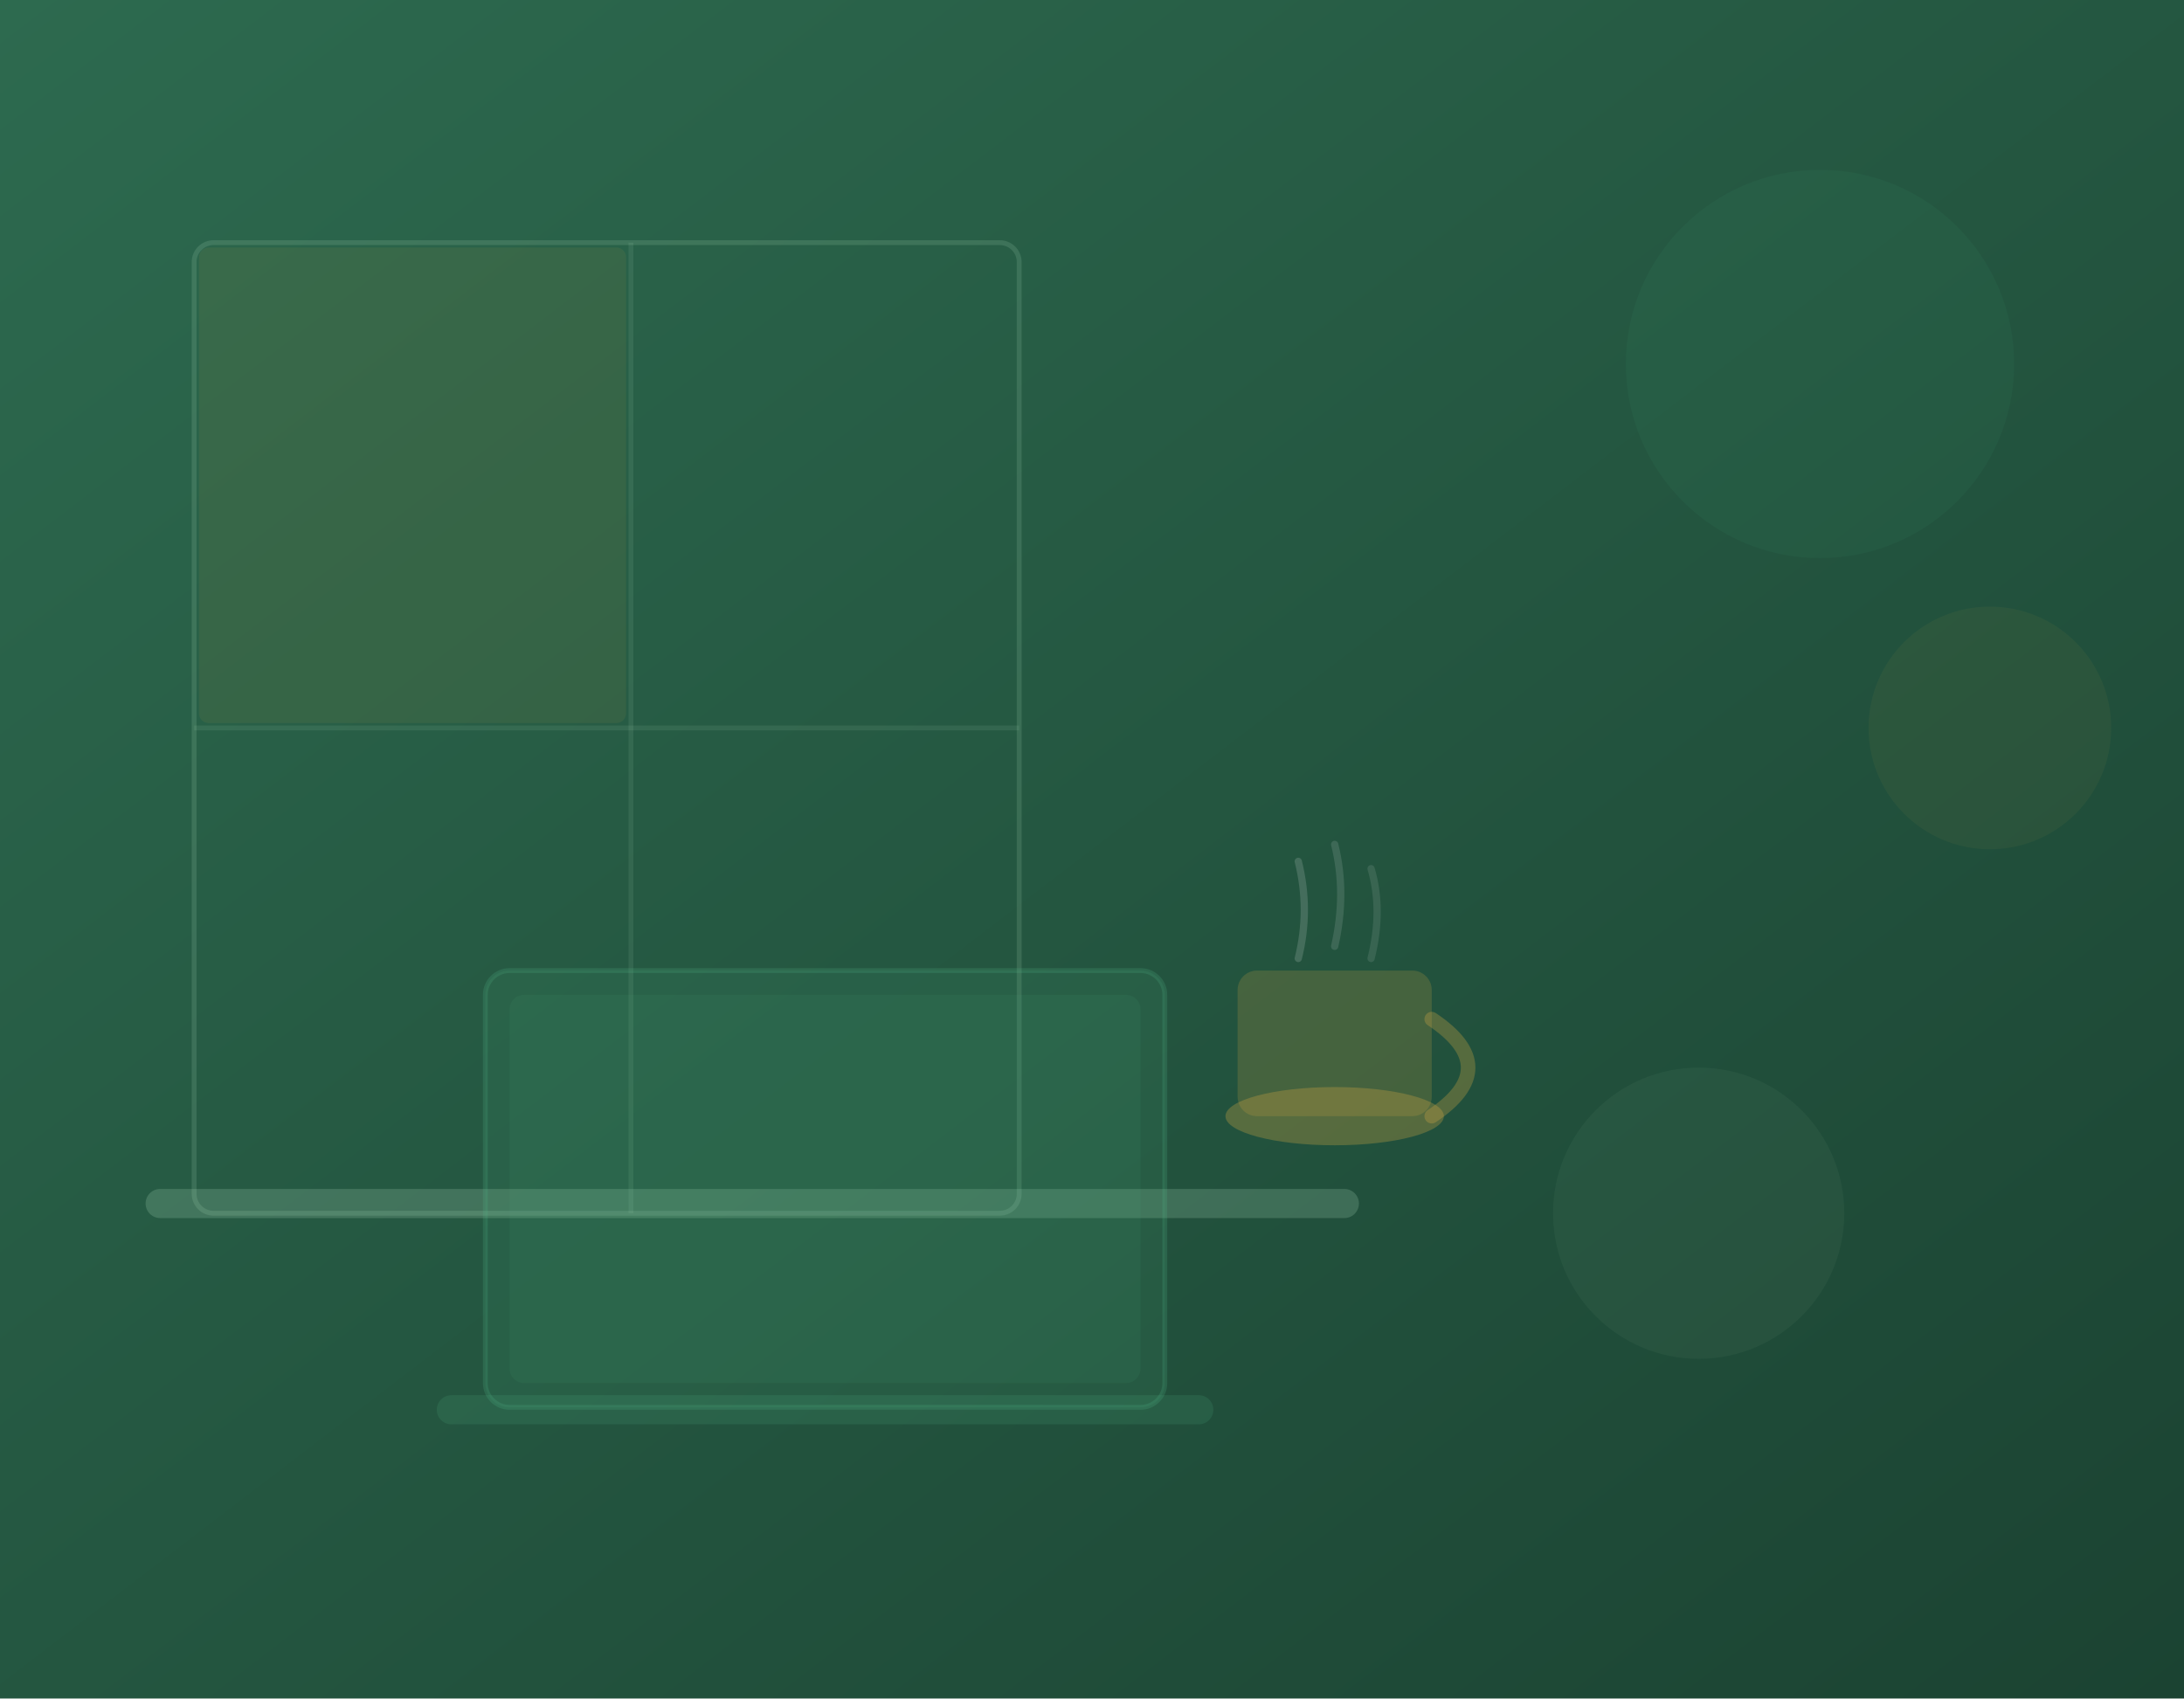
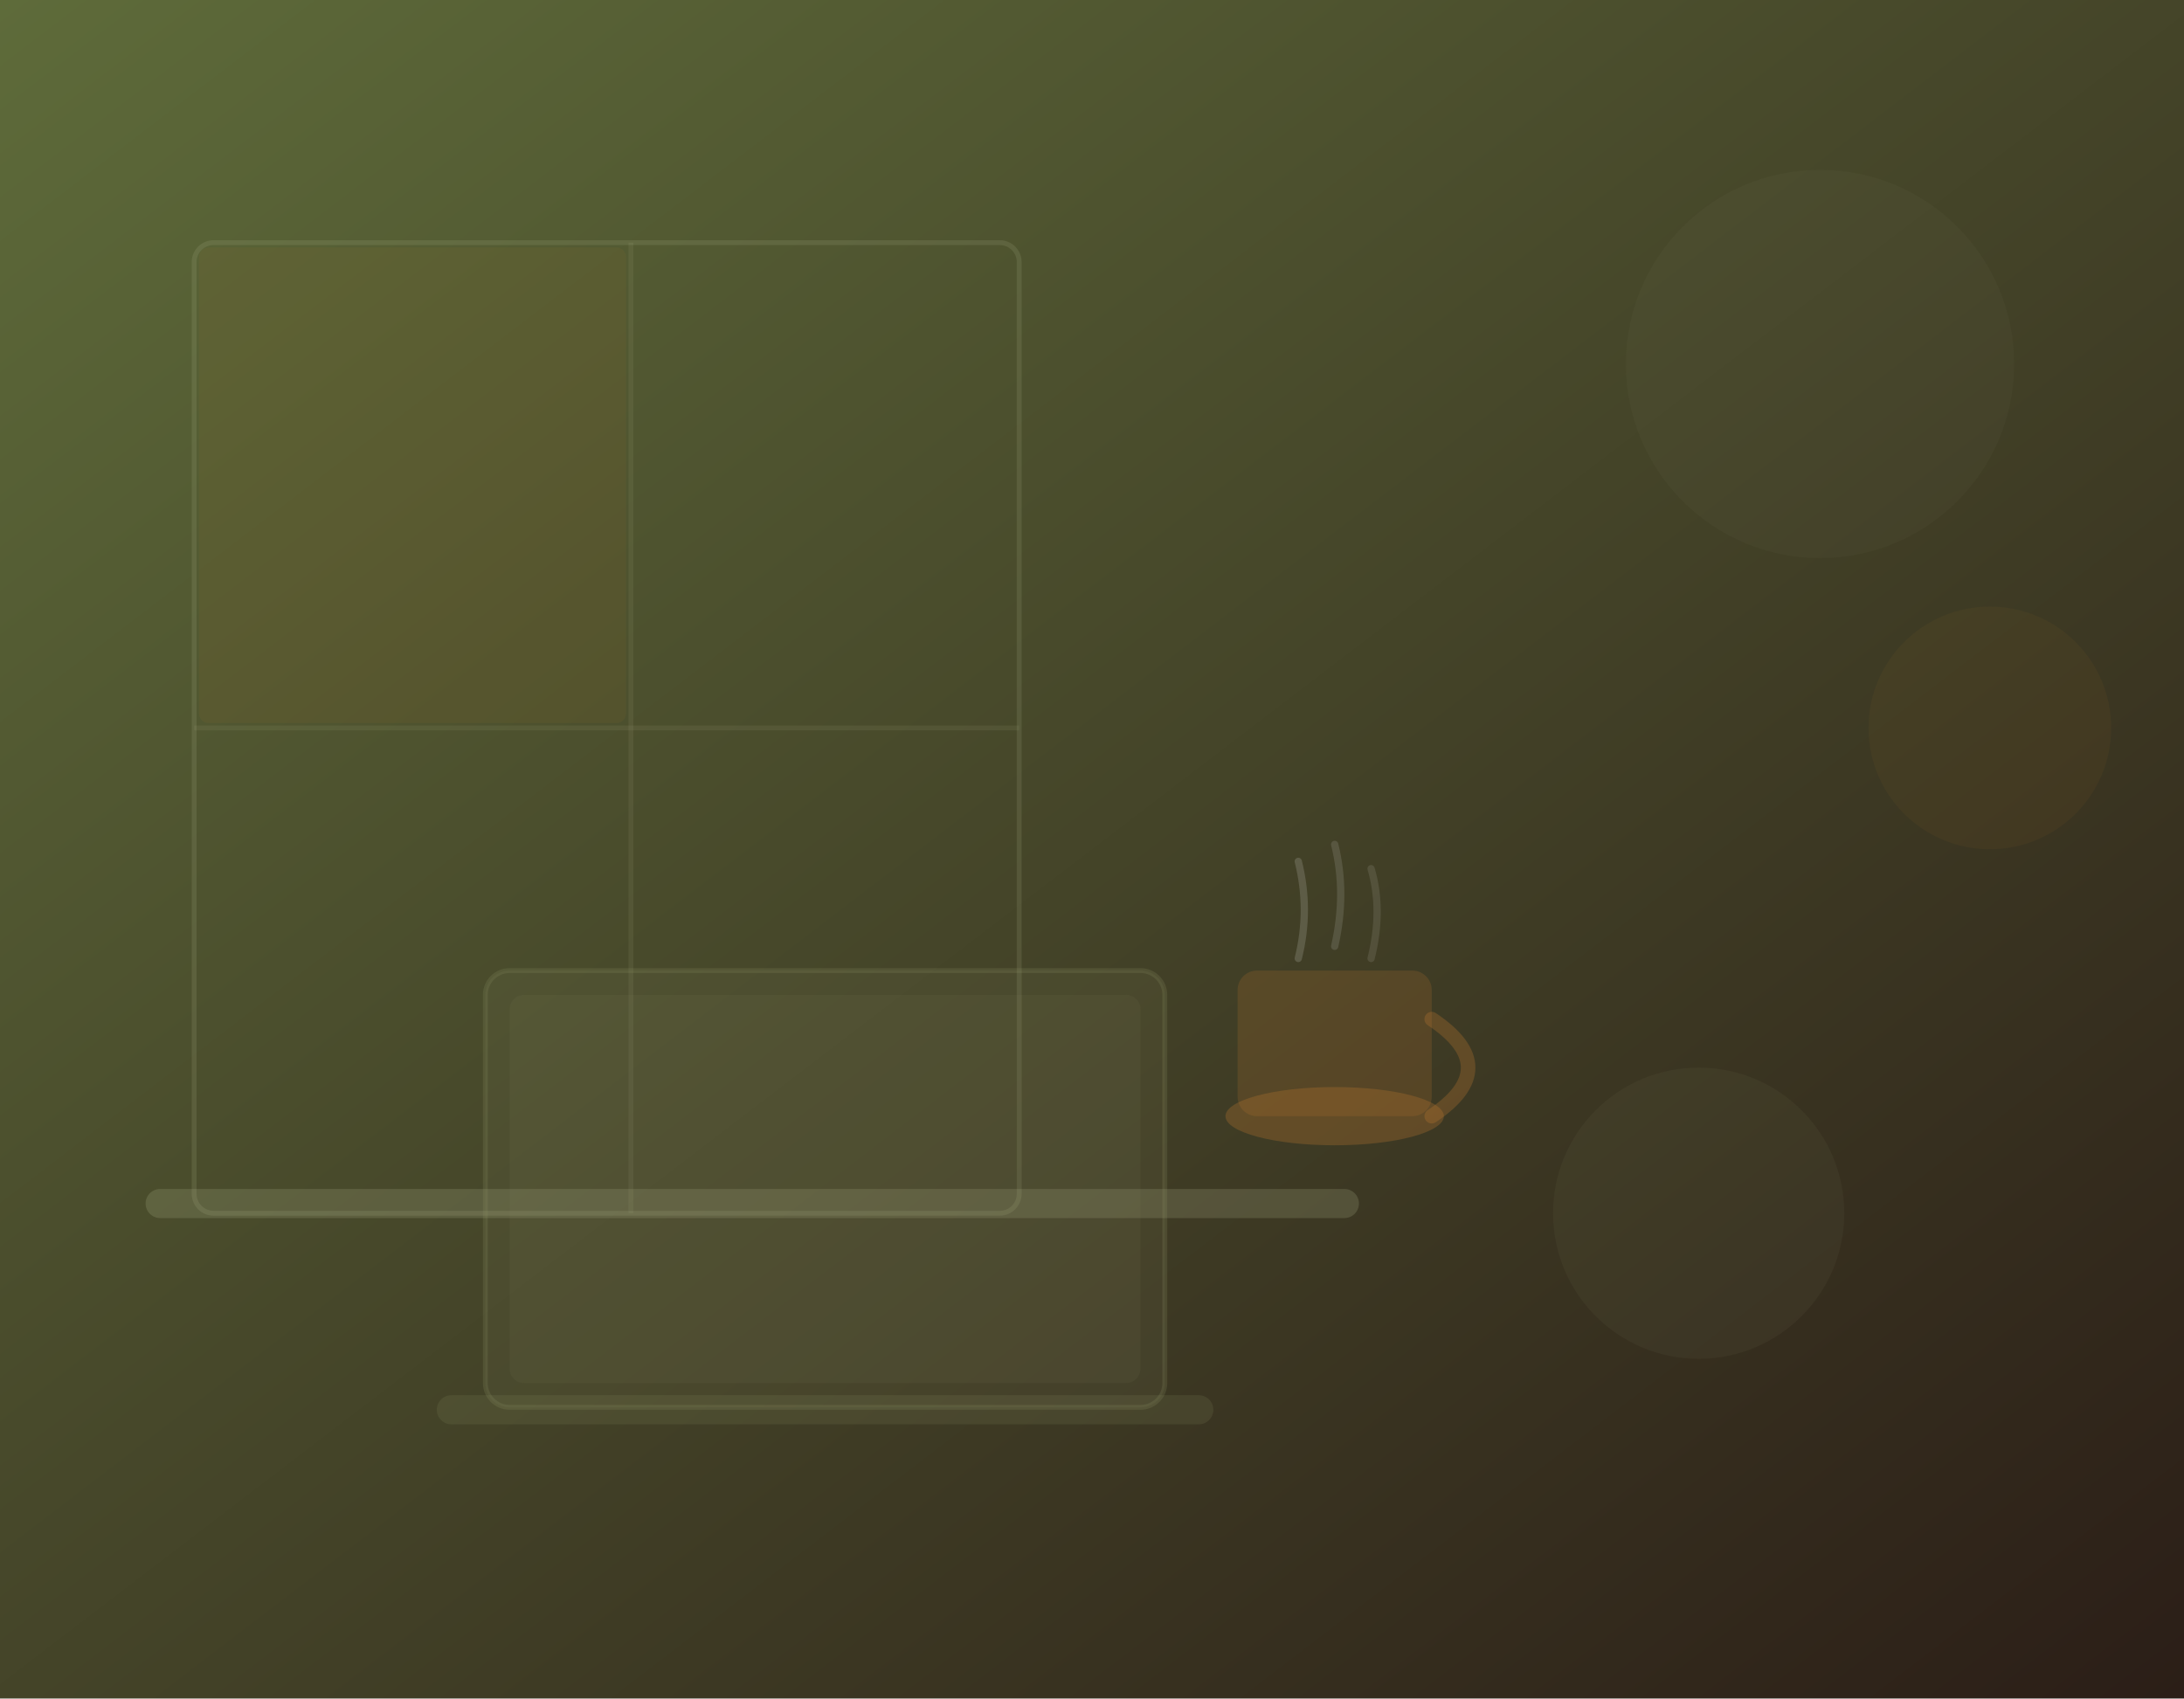
<svg xmlns="http://www.w3.org/2000/svg" viewBox="0 0 900 700">
  <defs>
    <linearGradient id="bg" x1="0%" y1="0%" x2="100%" y2="100%">
-       <stop offset="0%" style="stop-color:#2D6A4F" />
-       <stop offset="100%" style="stop-color:#1B4332" />
+       <stop offset="0%" style="stop-color:#5E6B3A" />
+       <stop offset="100%" style="stop-color:#2B1E17" />
    </linearGradient>
  </defs>
  <rect width="900" height="700" fill="url(#bg)" />
-   <rect x="80" y="100" width="340" height="400" rx="8" fill="none" stroke="rgba(183,228,199,0.15)" stroke-width="2" />
-   <line x1="260" y1="100" x2="260" y2="500" stroke="rgba(183,228,199,0.1)" stroke-width="2" />
-   <line x1="80" y1="300" x2="420" y2="300" stroke="rgba(183,228,199,0.1)" stroke-width="2" />
-   <rect x="82" y="102" width="176" height="196" fill="rgba(212,168,67,0.08)" rx="4" />
-   <rect x="60" y="490" width="500" height="12" rx="6" fill="rgba(183,228,199,0.2)" />
-   <ellipse cx="550" cy="460" rx="45" ry="12" fill="rgba(212,168,67,0.3)" />
-   <rect x="510" y="400" width="80" height="60" rx="8" fill="rgba(212,168,67,0.2)" />
-   <path d="M590 420 Q620 440 590 460" fill="none" stroke="rgba(212,168,67,0.3)" stroke-width="6" stroke-linecap="round" />
+   <rect x="80" y="100" width="340" height="400" rx="8" fill="none" stroke="rgba(183,188,148,0.15)" stroke-width="2" />
+   <line x1="260" y1="100" x2="260" y2="500" stroke="rgba(183,188,148,0.1)" stroke-width="2" />
+   <line x1="80" y1="300" x2="420" y2="300" stroke="rgba(183,188,148,0.1)" stroke-width="2" />
+   <rect x="82" y="102" width="176" height="196" fill="rgba(185,119,47,0.08)" rx="4" />
+   <rect x="60" y="490" width="500" height="12" rx="6" fill="rgba(183,188,148,0.2)" />
+   <ellipse cx="550" cy="460" rx="45" ry="12" fill="rgba(185,119,47,0.3)" />
+   <rect x="510" y="400" width="80" height="60" rx="8" fill="rgba(185,119,47,0.2)" />
+   <path d="M590 420 Q620 440 590 460" fill="none" stroke="rgba(185,119,47,0.3)" stroke-width="6" stroke-linecap="round" />
  <path d="M535 395 Q540 375 535 355" fill="none" stroke="rgba(255,255,255,0.15)" stroke-width="3" stroke-linecap="round" />
  <path d="M550 390 Q555 368 550 348" fill="none" stroke="rgba(255,255,255,0.12)" stroke-width="3" stroke-linecap="round" />
  <path d="M565 395 Q570 375 565 358" fill="none" stroke="rgba(255,255,255,0.1)" stroke-width="3" stroke-linecap="round" />
-   <rect x="200" y="400" width="280" height="180" rx="10" fill="rgba(82,183,136,0.1)" stroke="rgba(82,183,136,0.2)" stroke-width="2" />
-   <rect x="180" y="575" width="320" height="12" rx="6" fill="rgba(82,183,136,0.15)" />
-   <rect x="210" y="410" width="260" height="160" rx="6" fill="rgba(82,183,136,0.08)" />
-   <circle cx="750" cy="150" r="80" fill="rgba(82,183,136,0.06)" />
-   <circle cx="820" cy="300" r="50" fill="rgba(212,168,67,0.06)" />
-   <circle cx="700" cy="500" r="60" fill="rgba(183,228,199,0.05)" />
+   <rect x="200" y="400" width="280" height="180" rx="10" fill="rgba(140,149,102,0.1)" stroke="rgba(140,149,102,0.2)" stroke-width="2" />
+   <rect x="180" y="575" width="320" height="12" rx="6" fill="rgba(140,149,102,0.15)" />
+   <rect x="210" y="410" width="260" height="160" rx="6" fill="rgba(140,149,102,0.08)" />
+   <circle cx="750" cy="150" r="80" fill="rgba(140,149,102,0.06)" />
+   <circle cx="820" cy="300" r="50" fill="rgba(185,119,47,0.06)" />
+   <circle cx="700" cy="500" r="60" fill="rgba(183,188,148,0.05)" />
</svg>
